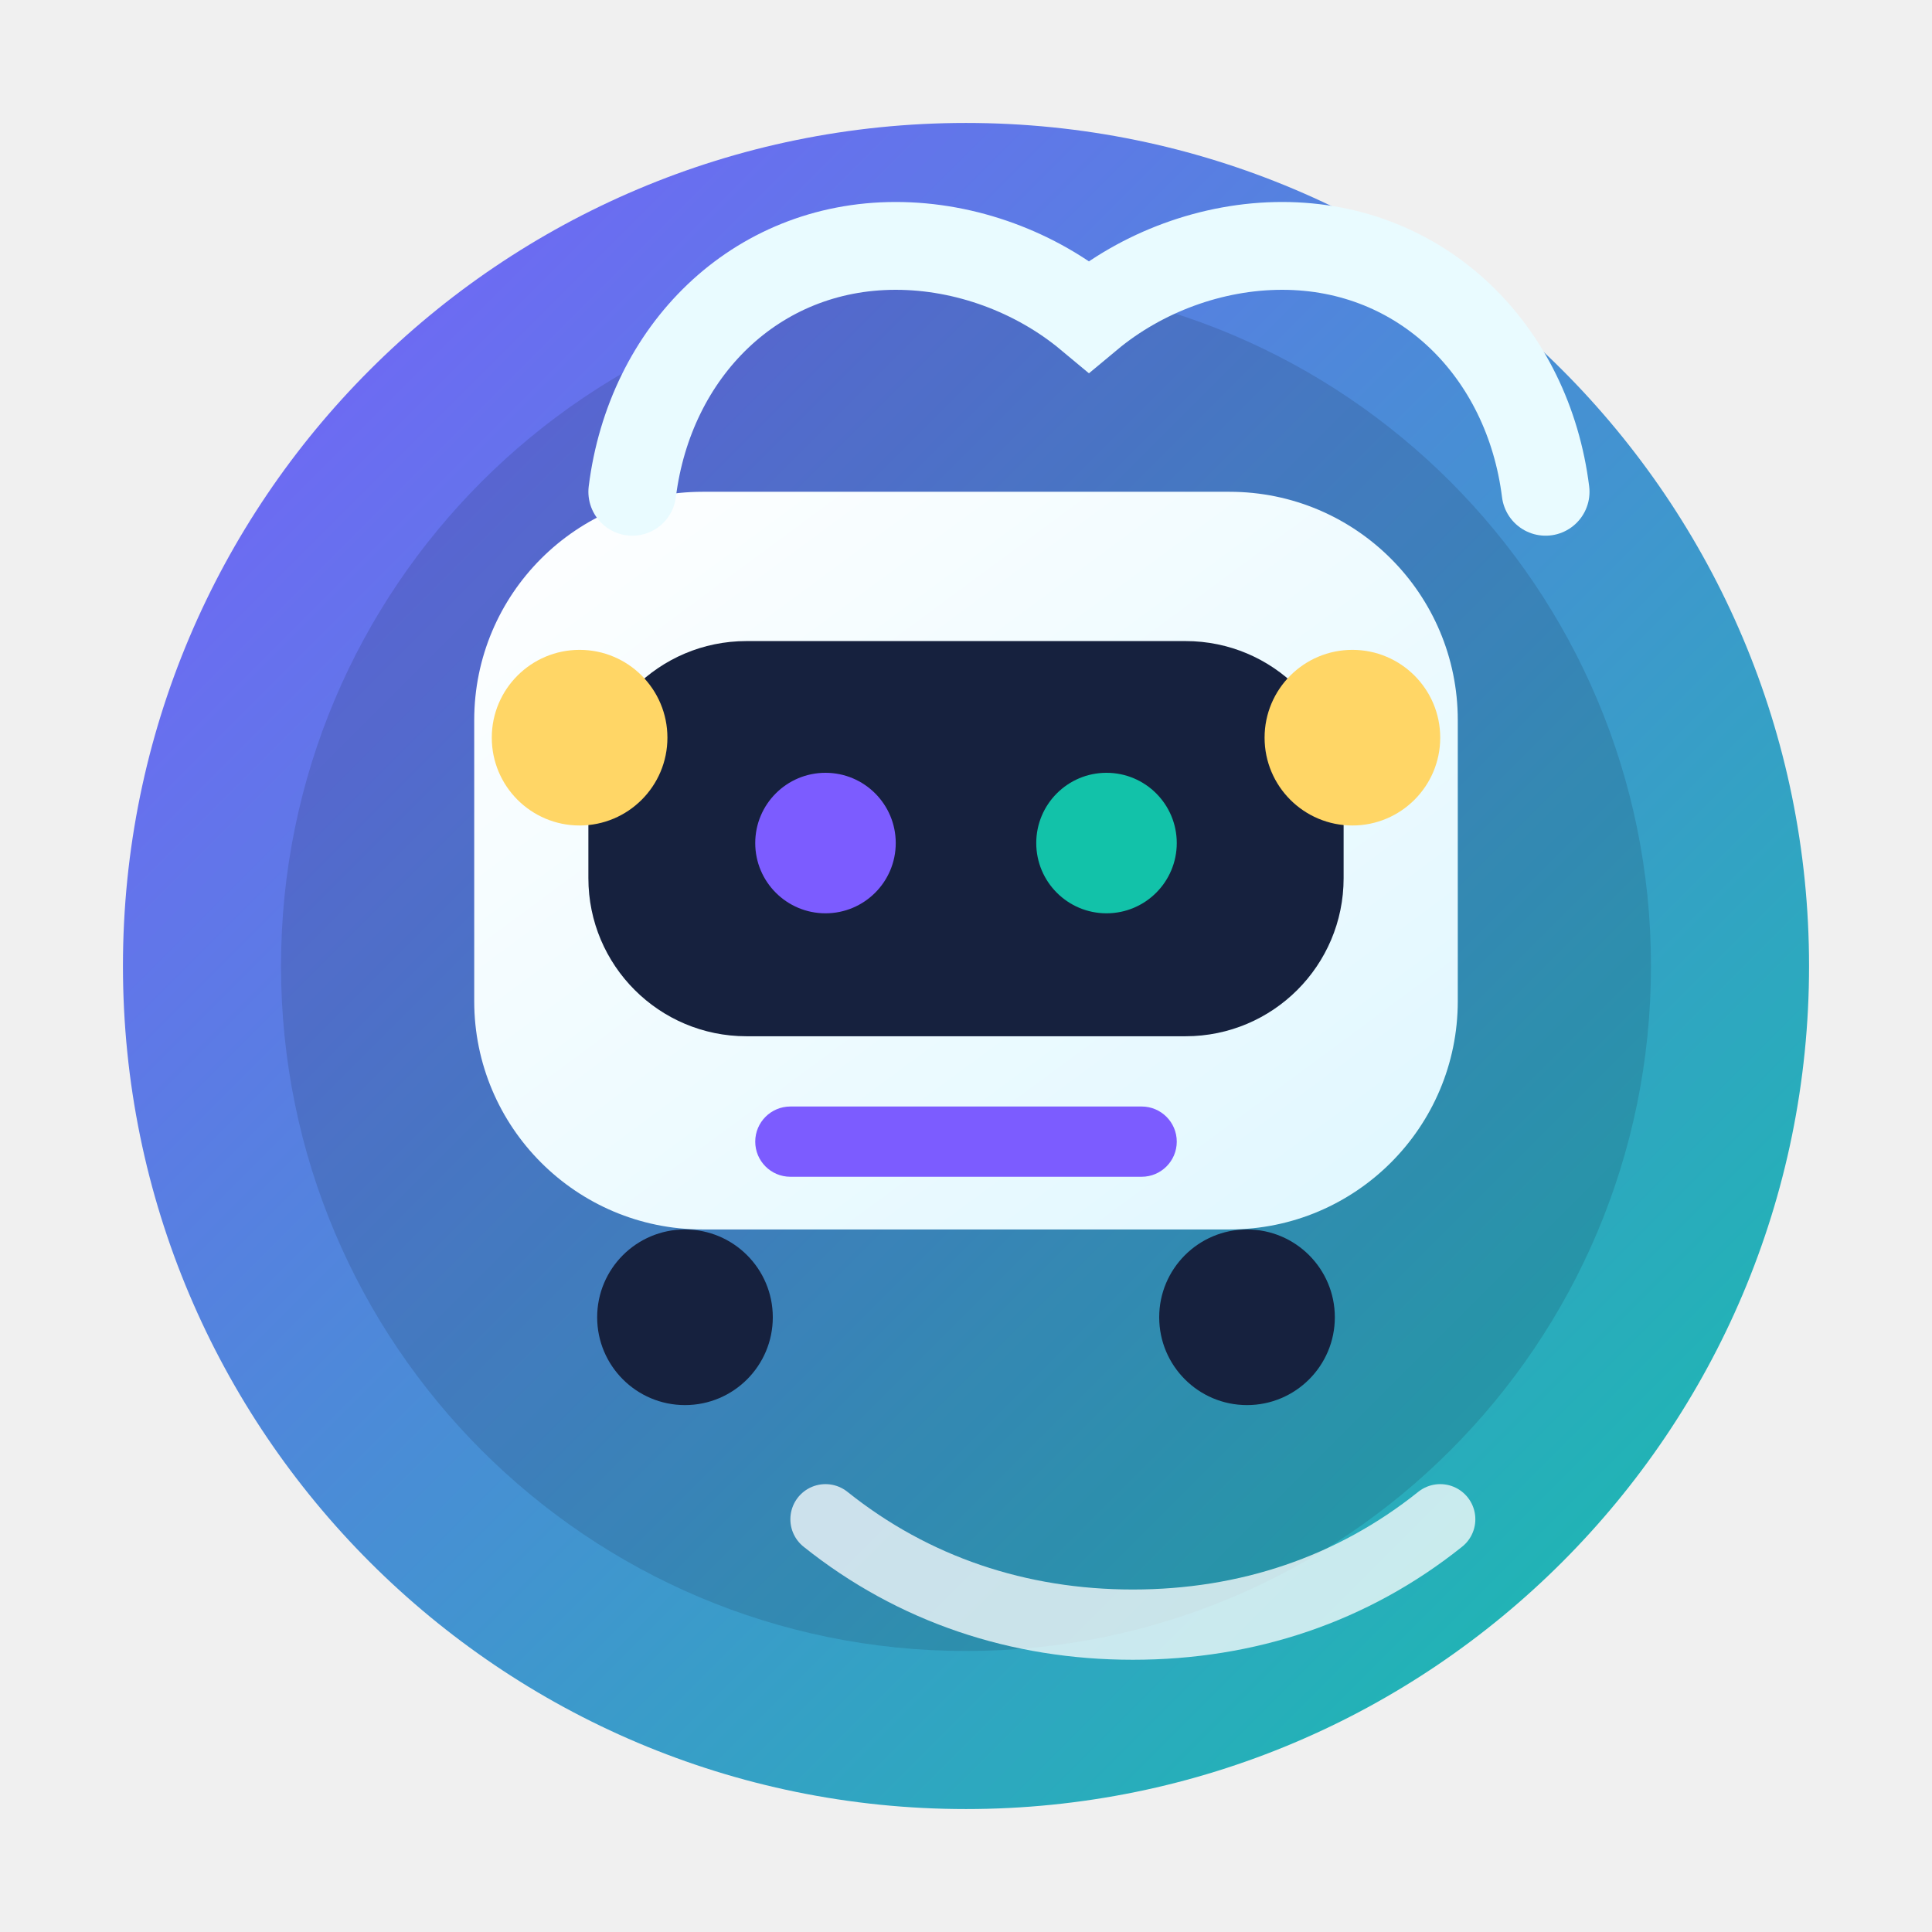
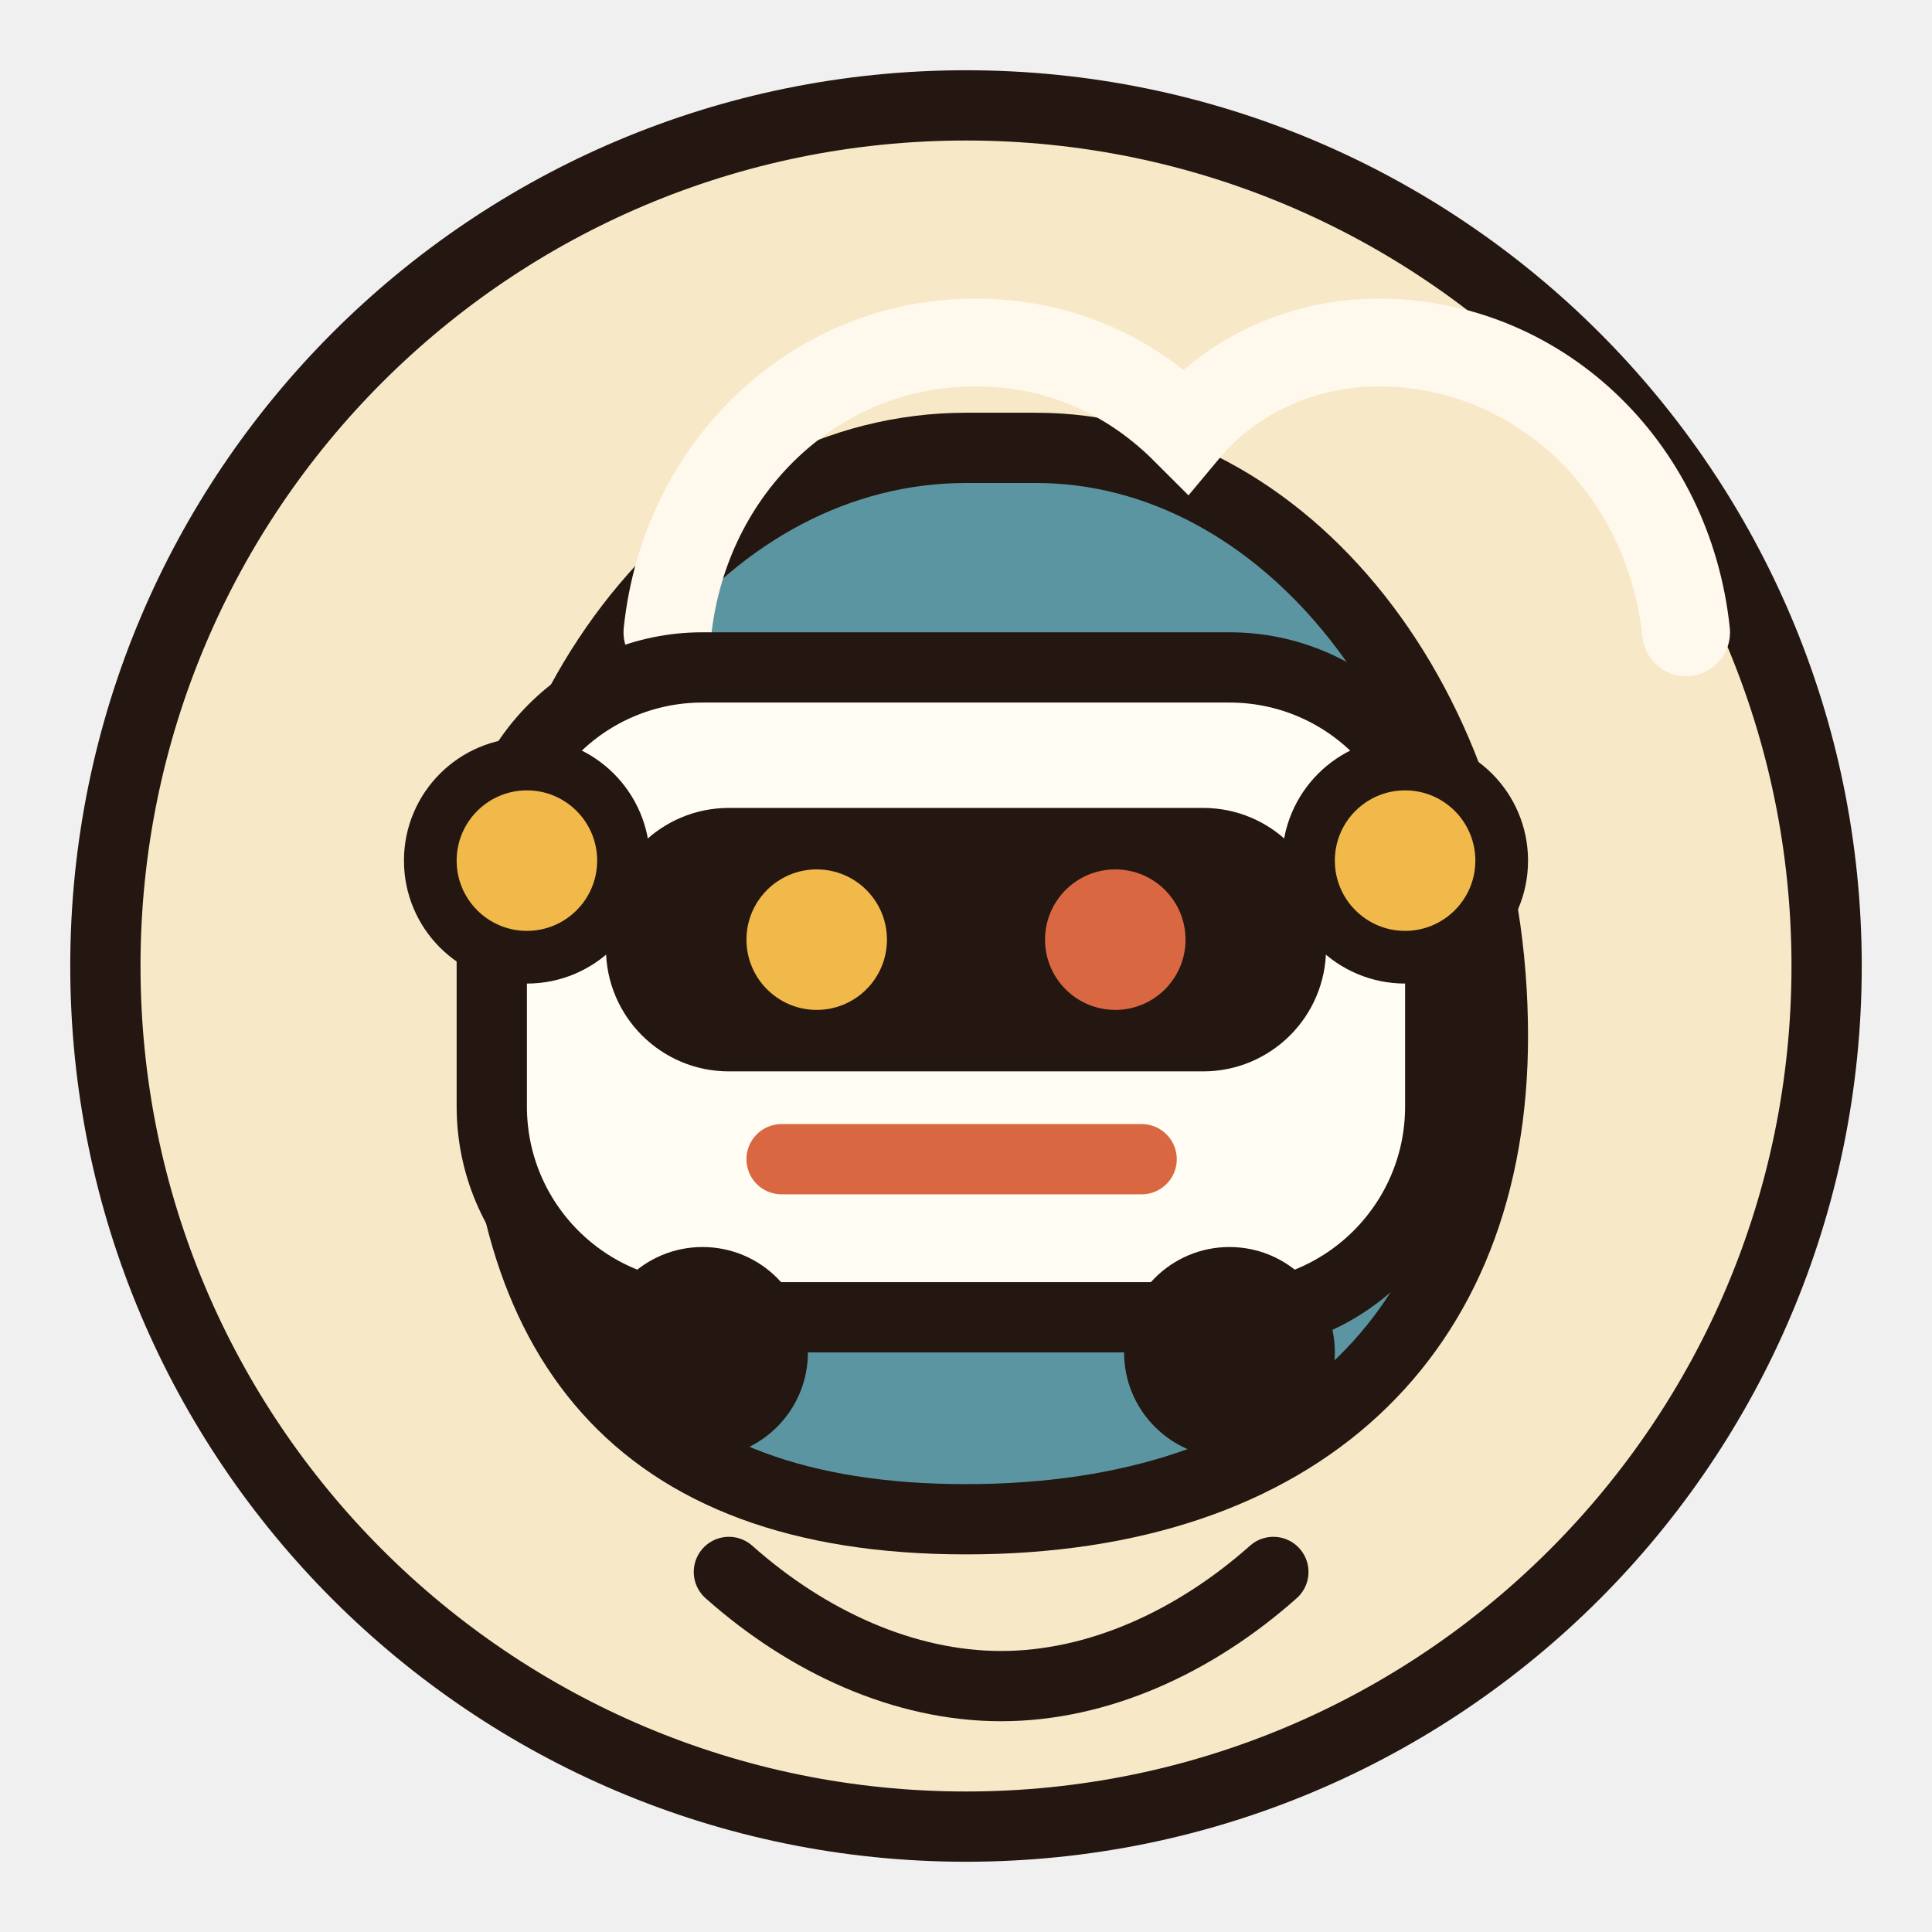
<svg xmlns="http://www.w3.org/2000/svg" viewBox="0 0 220 220">
-   <defs>
-     <linearGradient id="g1" x1="0" y1="0" x2="1" y2="1">
-       <stop offset="0%" stop-color="#7c5cff" />
-       <stop offset="100%" stop-color="#12c2a9" />
-     </linearGradient>
-     <linearGradient id="g2" x1="0" y1="0" x2="1" y2="1">
-       <stop offset="0%" stop-color="#ffffff" />
-       <stop offset="100%" stop-color="#dff7ff" />
-     </linearGradient>
-   </defs>
-   <circle cx="110" cy="110" r="96" fill="url(#g1)" />
-   <circle cx="110" cy="110" r="78" fill="#10203c" opacity=".16" />
-   <rect x="54" y="56" width="112" height="84" rx="26" fill="url(#g2)" />
-   <rect x="67" y="73" width="86" height="45" rx="18" fill="#16213e" />
-   <circle cx="94" cy="96" r="8" fill="#7c5cff" />
-   <circle cx="126" cy="96" r="8" fill="#12c2a9" />
-   <rect x="86" y="126" width="48" height="8" rx="4" fill="#7c5cff" />
-   <circle cx="78" cy="150" r="10" fill="#16213e" />
-   <circle cx="142" cy="150" r="10" fill="#16213e" />
-   <path d="M72 56c2-16 14-28 30-28 8 0 16 3 22 8 6-5 14-8 22-8 16 0 28 12 30 28" fill="none" stroke="#e9fbff" stroke-width="10" stroke-linecap="round" />
-   <circle cx="66" cy="84" r="10" fill="#ffd666" />
-   <circle cx="154" cy="84" r="10" fill="#ffd666" />
-   <path d="M94 173c10 8 22 12 35 12s25-4 35-12" fill="none" stroke="#fff" stroke-width="8" stroke-linecap="round" opacity=".75" />
+   <circle cx="110" cy="110" r="98" fill="#f7e8c7" stroke="#241610" stroke-width="8" />
+   <path d="M57 118c0-38 24-67 53-67h8c28 0 52 29 52 67 0 34-22 55-60 55s-53-21-53-55Z" fill="#5b95a2" stroke="#241610" stroke-width="8" />
+   <path d="M76 72c2-19 17-33 35-33 10 0 18 4 24 10 5-6 13-10 22-10 18 0 33 14 35 33" fill="none" stroke="#fff8ec" stroke-width="10" stroke-linecap="round" />
+   <rect x="56" y="76" width="108" height="74" rx="24" fill="#fffdf4" stroke="#241610" stroke-width="8" />
+   <rect x="69" y="92" width="82" height="30" rx="14" fill="#241610" />
+   <circle cx="93" cy="107" r="8" fill="#f0b94a" />
+   <circle cx="127" cy="107" r="8" fill="#d96842" />
+   <path d="M89 132h41" stroke="#d96842" stroke-width="8" stroke-linecap="round" />
+   <circle cx="80" cy="154" r="12" fill="#241610" />
+   <circle cx="140" cy="154" r="12" fill="#241610" />
+   <circle cx="60" cy="98" r="11" fill="#f0b94a" stroke="#241610" stroke-width="6" />
+   <circle cx="160" cy="98" r="11" fill="#f0b94a" stroke="#241610" stroke-width="6" />
+   <path d="M83 179c9 8 20 13 31 13s22-5 31-13" fill="none" stroke="#241610" stroke-width="8" stroke-linecap="round" />
</svg>
